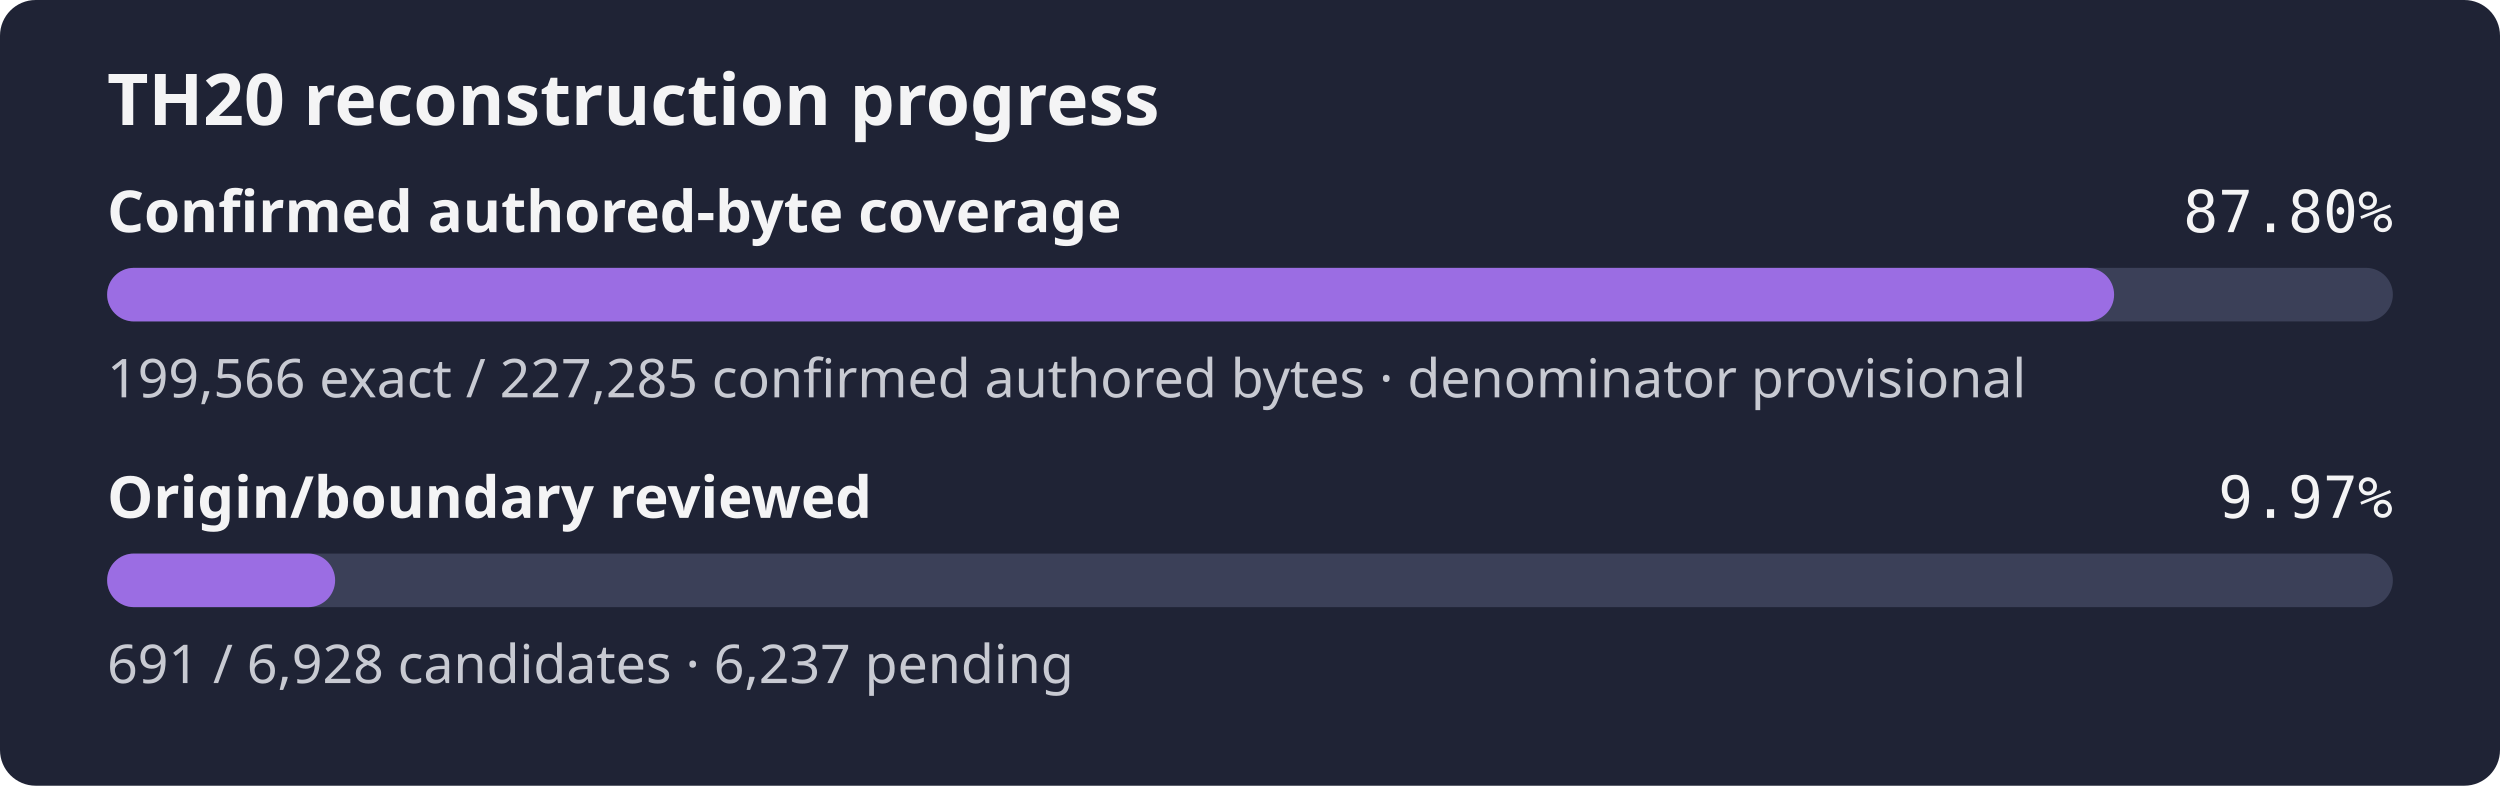
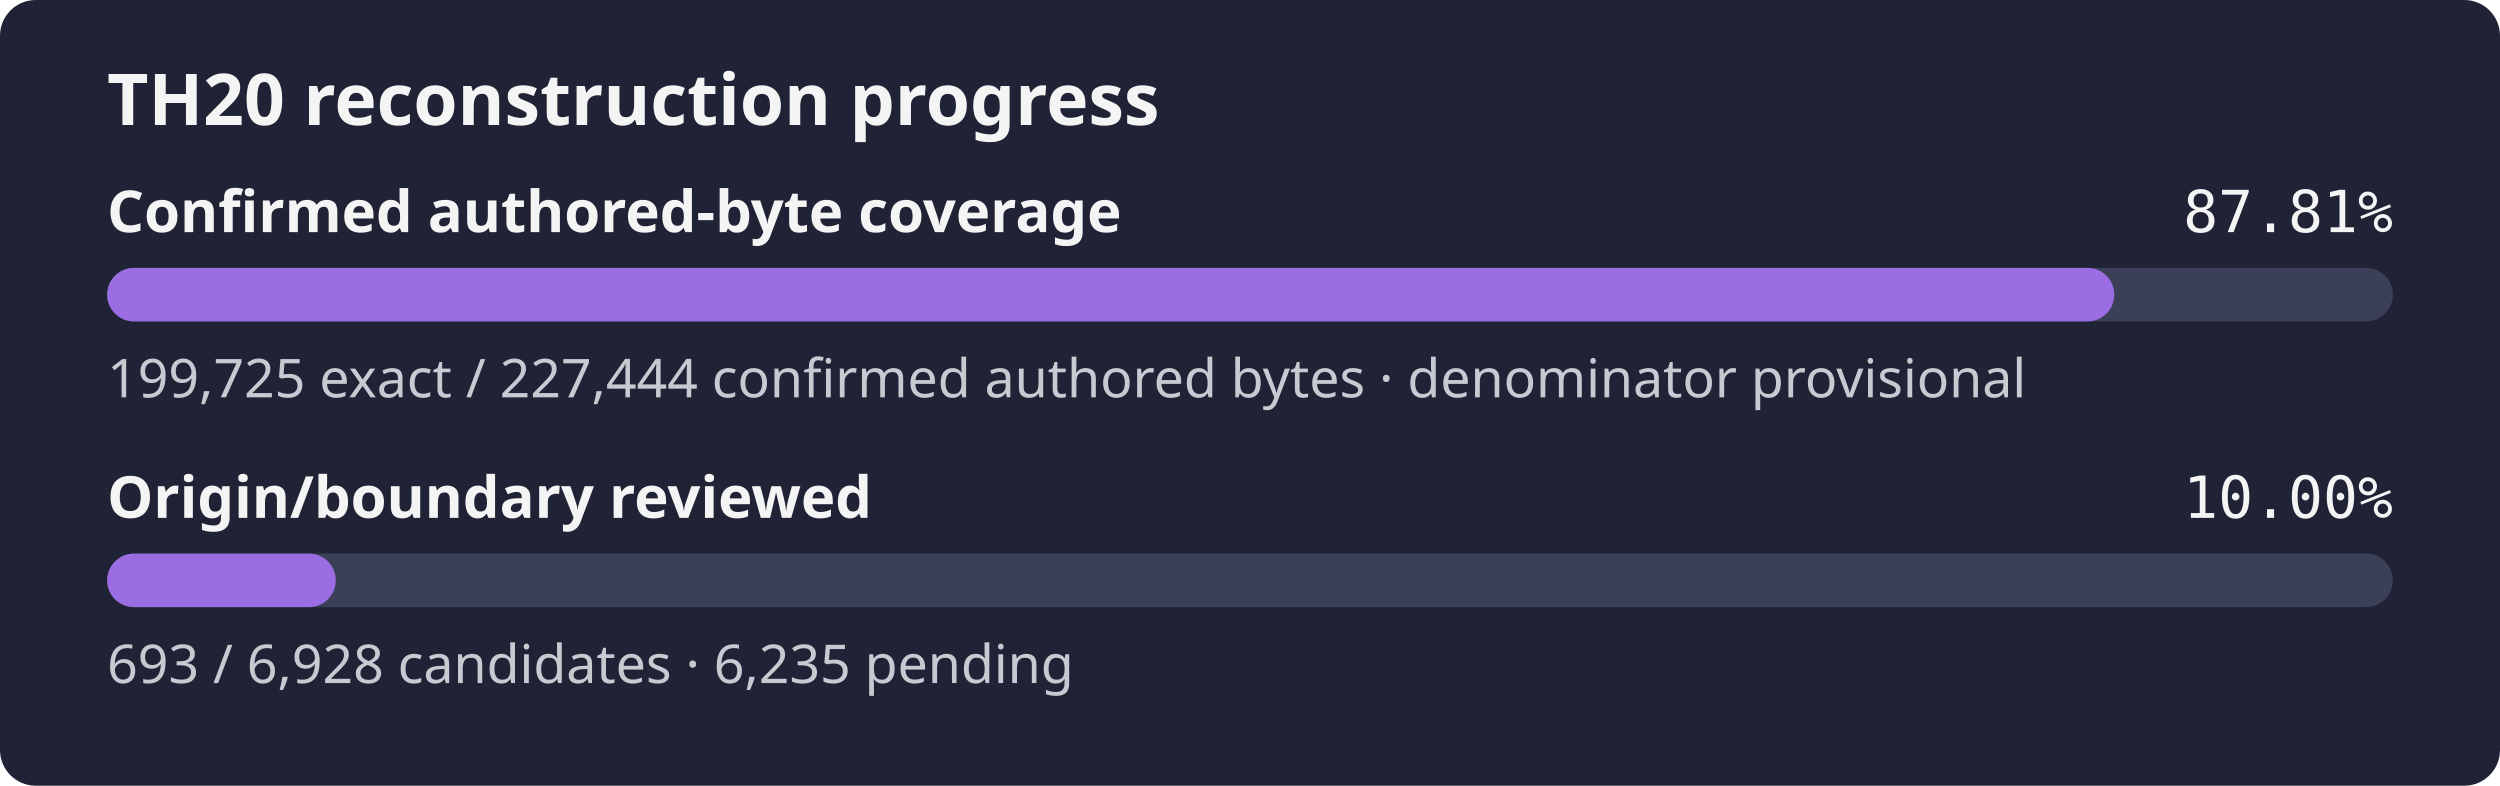
- <svg xmlns="http://www.w3.org/2000/svg" width="560" height="176" role="img" aria-label="TH20 reconstruction progress: 87.80% of the confirmed authored-byte set is exact, origin review 9.97%">
+ <svg xmlns="http://www.w3.org/2000/svg" width="560" height="176" role="img" aria-label="TH20 reconstruction progress: 87.81% of the confirmed authored-byte set is exact, origin review 10.00%">
  <rect width="560" height="176" rx="8" fill="#1f2335" />
  <text x="24" y="28" fill="#f4f4f5" font-family="sans-serif" font-size="16" font-weight="600">TH20 reconstruction progress</text>
  <text x="24" y="52" fill="#f4f4f5" font-family="sans-serif" font-size="13" font-weight="600">Confirmed authored-byte coverage</text>
-   <text x="536" y="52" fill="#f4f4f5" text-anchor="end" font-family="monospace" font-size="13">87.80%</text>
+   <text x="536" y="52" fill="#f4f4f5" text-anchor="end" font-family="monospace" font-size="13">87.81%</text>
  <rect x="24" y="60" width="512" height="12" rx="6" fill="#3b4058" />
-   <rect x="24" y="60" width="449.56" height="12" rx="6" fill="#9b6de3" />
-   <text x="24" y="89" fill="#c8cad2" font-family="sans-serif" font-size="12">199,566 exact / 227,285 confirmed authored bytes · denominator provisional</text>
+   <rect x="24" y="60" width="449.60" height="12" rx="6" fill="#9b6de3" />
+   <text x="24" y="89" fill="#c8cad2" font-family="sans-serif" font-size="12">199,725 exact / 227,444 confirmed authored bytes · denominator provisional</text>
  <text x="24" y="116" fill="#f4f4f5" font-family="sans-serif" font-size="13" font-weight="600">Origin/boundary reviewed</text>
-   <text x="536" y="116" fill="#f4f4f5" text-anchor="end" font-family="monospace" font-size="13">9.97%</text>
+   <text x="536" y="116" fill="#f4f4f5" text-anchor="end" font-family="monospace" font-size="13">10.00%</text>
  <rect x="24" y="124" width="512" height="12" rx="6" fill="#3b4058" />
-   <rect x="24" y="124" width="51.07" height="12" rx="6" fill="#9b6de3" />
-   <text x="24" y="153" fill="#c8cad2" font-family="sans-serif" font-size="12">691 / 6,928 candidates · 6,237 pending</text>
+   <rect x="24" y="124" width="51.21" height="12" rx="6" fill="#9b6de3" />
+   <text x="24" y="153" fill="#c8cad2" font-family="sans-serif" font-size="12">693 / 6,928 candidates · 6,235 pending</text>
</svg>
